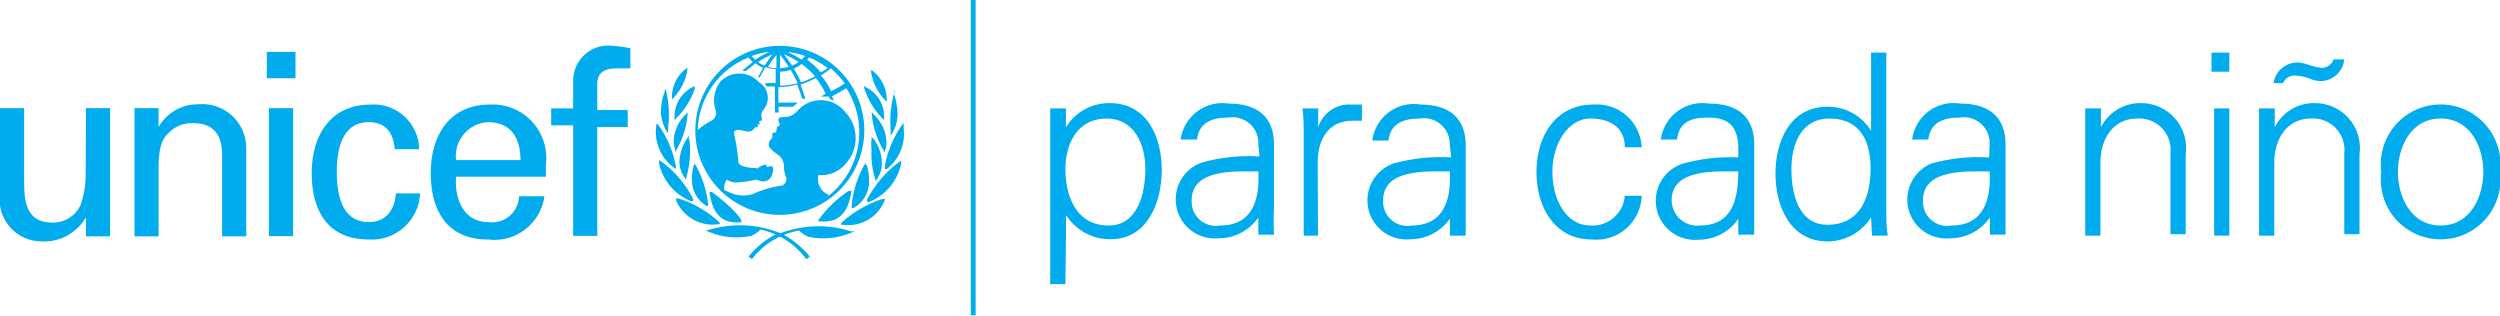
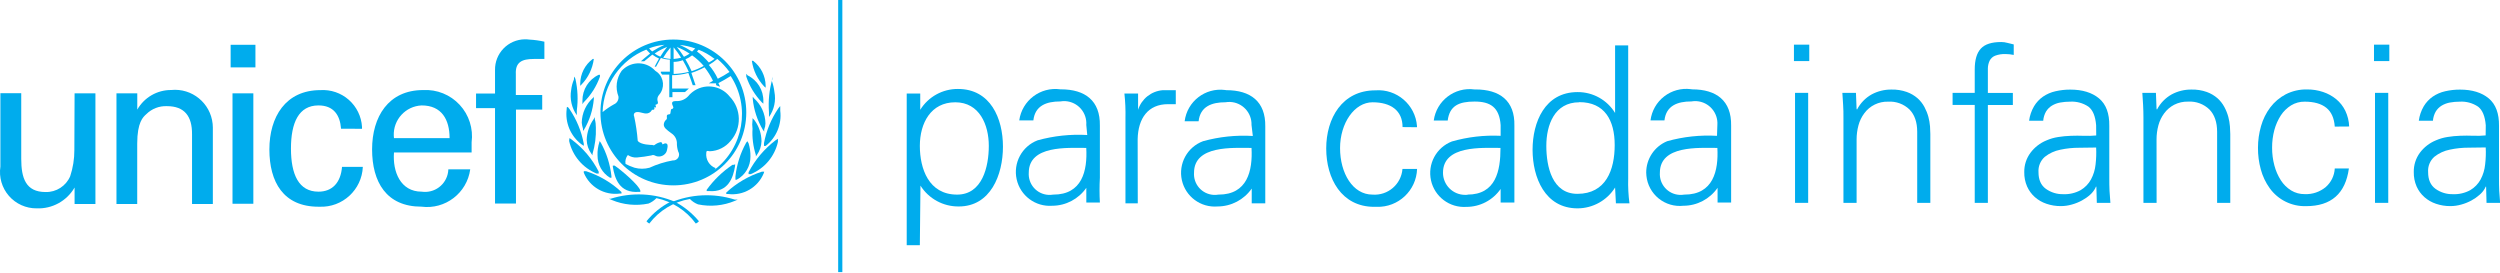
- <svg xmlns="http://www.w3.org/2000/svg" viewBox="0 0 103.55 13.06">
+ <svg xmlns="http://www.w3.org/2000/svg" viewBox="0 0 885.26 96.35">
  <defs>
    <style>.cls-1{fill:#00aced;}</style>
  </defs>
  <g id="Layer_2" data-name="Layer 2">
    <g id="Layer_1-2" data-name="Layer 1">
-       <path class="cls-1" d="M34.33,8.07a.7.7,0,0,1-.45-.74c0-.13.11-.07.17-.07a1.35,1.35,0,0,0,1-.5A1.57,1.57,0,0,0,35,4.63a1.28,1.28,0,0,0-2,0,.73.73,0,0,1-.58.22c-.32,0-.12.25-.12.3s-.05.09-.08.08-.06.14-.06.19a.07.07,0,0,1-.07.07c-.14,0-.1.12-.1.16a.11.11,0,0,1-.05.11.33.33,0,0,0-.1.22c0,.15.14.25.37.42a.58.58,0,0,1,.26.44,1.28,1.28,0,0,0,.06.43.28.28,0,0,1-.26.43,4.64,4.64,0,0,0-1.12.35,1.36,1.36,0,0,1-.72,0A3,3,0,0,1,30,7.87a.53.53,0,0,1,.11-.43.68.68,0,0,0,.43.12,6.54,6.54,0,0,0,.7-.1.18.18,0,0,1,.16,0A.4.4,0,0,0,32,7.17c.11-.39-.15-.28-.18-.26s-.08,0-.06,0,0-.09-.07-.09-.25.1-.29.14-.09,0-.11,0-.57,0-.7-.2a8.55,8.55,0,0,0-.17-1.16.17.17,0,0,1,0-.15c.11-.16.4,0,.56,0a.3.3,0,0,0,.28-.15c0-.06.09,0,.12-.05s0-.06,0-.09,0,0,.06,0,0-.09,0-.12.18,0,.1-.2a.32.32,0,0,1,.08-.29.76.76,0,0,0-.19-1.15,1.09,1.09,0,0,0-1.61,0,1.31,1.31,0,0,0-.16,1.23.36.36,0,0,1-.22.38,3.5,3.5,0,0,0-.54.37,3.34,3.34,0,0,1,2.1-3l.18.19c-.14.1-.44.37-.44.37l.08,0,.08,0,.39-.32a1.5,1.5,0,0,0,.32.19c-.06.1-.21.39-.21.39l.07,0,0,0,.23-.42a1.31,1.31,0,0,0,.43.08v.58l-.38,0h-.05l0,.05.06.09v0h.34V4.66h.15V4.42l.6,0h0l.19-.17h-.1c-.23,0-.43,0-.61,0h-.09V3.61a2.94,2.94,0,0,0,.78-.11c.07.17.21.59.21.59l.13,0s-.13-.41-.2-.59a3.52,3.52,0,0,0,.63-.27,3.39,3.39,0,0,1,.41.65A2.64,2.64,0,0,1,34,4l.27,0,.08,0a.49.49,0,0,1,0,.09l.19.08,0,0s-.06-.15-.08-.18c.2-.1.4-.22.59-.34a3.36,3.36,0,0,1-.78,4.5m-2.4-6a4.19,4.19,0,0,0-.59.32,1.06,1.06,0,0,1-.15-.15,2.74,2.74,0,0,1,.74-.17m-.2.57a1.17,1.17,0,0,1-.27-.15,2.89,2.89,0,0,1,.6-.32,4,4,0,0,0-.33.47m.49-.44v.55a2,2,0,0,1-.35-.06,3.36,3.36,0,0,1,.35-.49m.15.69a1.32,1.32,0,0,0,.44-.08,5.93,5.93,0,0,1,.29.56,3.66,3.66,0,0,1-.73.1Zm0-.7a4.54,4.54,0,0,1,.36.5,2.25,2.25,0,0,1-.36.06Zm.77.3a1.82,1.82,0,0,1-.27.15,5.09,5.09,0,0,0-.34-.47,3,3,0,0,1,.61.32m.27-.25-.15.15a4.19,4.19,0,0,0-.59-.32,3.18,3.18,0,0,1,.74.17m.41.84a3,3,0,0,1-.58.25,5.12,5.12,0,0,0-.3-.57,1.29,1.29,0,0,0,.32-.19,3,3,0,0,1,.56.51m-.27-.79a3.1,3.1,0,0,1,.79.45A2.7,2.7,0,0,1,34,3a3.58,3.58,0,0,0-.57-.53,1.54,1.54,0,0,0,.17-.19M35,3.45a5.3,5.3,0,0,1-.57.33A2.84,2.84,0,0,0,34,3.12a2.5,2.5,0,0,0,.41-.29,3.41,3.41,0,0,1,.58.62M32.3,1.9a3.5,3.5,0,1,0,3.5,3.5,3.5,3.5,0,0,0-3.5-3.5" />
-       <path class="cls-1" d="M28.48,2.83l-.05,0a1.49,1.49,0,0,0-.6,1.19v0l0,.1.06-.06a2.16,2.16,0,0,0,.59-1.22l0-.15Z" />
-       <path class="cls-1" d="M27.53,3.74l0,.07a1.8,1.8,0,0,0-.13.51,1.62,1.62,0,0,0,.27,1.21l0,0,0,0,0-.23A4.27,4.27,0,0,0,27.6,3.8l-.05-.12Z" />
-       <path class="cls-1" d="M27.18,5.16v.07a1.83,1.83,0,0,0,.7,1.69L28,7v-.1a4.37,4.37,0,0,0-.69-1.67l-.08-.1Z" />
-       <path class="cls-1" d="M27.3,6.72l0,.06a2.21,2.21,0,0,0,1.31,1.55l.1,0,0-.09a4.41,4.41,0,0,0-1.3-1.54l-.1-.07Z" />
-       <path class="cls-1" d="M28.78,3.59l-.06,0a1.36,1.36,0,0,0-.78,1.24V5L28,4.91a3.26,3.26,0,0,0,.78-1.23l0-.13Z" />
-       <path class="cls-1" d="M28.46,4.68l0,0a1.65,1.65,0,0,0-.56,1.21,1.67,1.67,0,0,0,.06.29l0,.1L28,6.24a3.44,3.44,0,0,0,.48-1.49V4.64Z" />
-       <path class="cls-1" d="M28.48,5.71l0,0a1.82,1.82,0,0,0-.34,1,1.2,1.2,0,0,0,.23.67l.05.07,0-.07a3.93,3.93,0,0,0,.16-1.26,1.47,1.47,0,0,0-.05-.41l0-.1Z" />
-       <path class="cls-1" d="M28.75,6.82l0,0a1.8,1.8,0,0,0-.09.64,1.24,1.24,0,0,0,.6,1.07l.07,0,0-.08V8.46a4.28,4.28,0,0,0-.51-1.61l-.06-.08Z" />
-       <path class="cls-1" d="M28,8.29l0,0a1.64,1.64,0,0,0,1.73,1h.08l0-.07a4.47,4.47,0,0,0-1.7-1l-.11,0Z" />
-       <path class="cls-1" d="M29.36,9.54h0l-.15,0,.14.06a3,3,0,0,0,1.77.17,1.12,1.12,0,0,0,.38-.26,3.15,3.15,0,0,1,1.89,1.22l0,0h0a.42.42,0,0,0,.15-.11l0,0,0,0a3.81,3.81,0,0,0-1.14-.93,4.46,4.46,0,0,0-3.1-.15" />
-       <path class="cls-1" d="M29.39,8V8c.09.56.31,1.29,1.26,1.21h.06l0-.06c-.06-.26-.93-1-1.23-1.2l-.09,0Z" />
-       <path class="cls-1" d="M36.07,2.78l0,.15a2.23,2.23,0,0,0,.59,1.22l.07.06,0-.1v0a1.54,1.54,0,0,0-.6-1.19l-.06,0Z" />
-       <path class="cls-1" d="M37.05,3.68l0,.12a4.49,4.49,0,0,0-.16,1.59l0,.23,0,0,0,0a1.57,1.57,0,0,0,.26-1.21,2.38,2.38,0,0,0-.12-.51l0-.07Z" />
-       <path class="cls-1" d="M37.42,5.1l-.08.1a4.37,4.37,0,0,0-.69,1.67V7l.08,0a1.85,1.85,0,0,0,.7-1.69V5.1Z" />
-       <path class="cls-1" d="M37.32,6.66l-.11.07a4.63,4.63,0,0,0-1.3,1.54l0,.09.1,0a2.19,2.19,0,0,0,1.31-1.55V6.72Z" />
-       <path class="cls-1" d="M35.8,3.54l0,.13a3.31,3.31,0,0,0,.75,1.24l.07.06V4.86a1.35,1.35,0,0,0-.76-1.25l0,0Z" />
-       <path class="cls-1" d="M36.11,4.64v.11a3.6,3.6,0,0,0,.49,1.49l.06.08,0-.1a.79.79,0,0,0,.06-.29,1.65,1.65,0,0,0-.55-1.21l0,0Z" />
-       <path class="cls-1" d="M36.1,5.67l0,.1a1.47,1.47,0,0,0,0,.41,3.43,3.43,0,0,0,.16,1.26l0,.07.05-.07a1.19,1.19,0,0,0,.22-.67,1.73,1.73,0,0,0-.33-1l0,0Z" />
-       <path class="cls-1" d="M35.85,6.77l-.06.08a4.28,4.28,0,0,0-.51,1.61v.08l0,.08.06,0A1.25,1.25,0,0,0,36,7.51a2.06,2.06,0,0,0-.09-.64l0,0Z" />
-       <path class="cls-1" d="M36.66,8.24l-.11,0a4.59,4.59,0,0,0-1.71,1l0,.07h.08a1.62,1.62,0,0,0,1.72-1l0,0Z" />
-       <path class="cls-1" d="M32.15,9.69a3.57,3.57,0,0,0-1.14.93l0,0,0,0a.49.49,0,0,0,.14.11h0l0,0A3.1,3.1,0,0,1,33.1,9.55a1.07,1.07,0,0,0,.39.26,3,3,0,0,0,1.77-.17l.14-.06-.15,0a4.46,4.46,0,0,0-3.1.15" />
-       <path class="cls-1" d="M35.23,7.91l-.09,0a4.91,4.91,0,0,0-1.24,1.2v.06H34c.94.08,1.17-.65,1.26-1.21v-.1Z" />
-       <path class="cls-1" d="M11.14,4.48h1v5.3h-1Zm-.09-2.33h1.19V3.24H11.05Z" />
-       <path class="cls-1" d="M3.56,4.48h1V9.79h-1V9h0A2,2,0,0,1,1.74,10,1.74,1.74,0,0,1,0,8V4.48H1V7.62c0,.92.21,1.6,1.17,1.6a1.25,1.25,0,0,0,1.18-.76,3.94,3.94,0,0,0,.2-1.25Z" />
-       <path class="cls-1" d="M6.57,5.26h0A1.86,1.86,0,0,1,8.2,4.32a1.82,1.82,0,0,1,2,1.8V9.79h-1V6.45C9.21,5.57,8.83,5.1,8,5.1a1.33,1.33,0,0,0-1,.39c-.15.14-.43.38-.43,1.41V9.79h-1V4.48h1Z" />
-       <path class="cls-1" d="M16.35,6.18c-.05-.66-.36-1.12-1.08-1.12-.95,0-1.32.83-1.32,2.07s.37,2.07,1.32,2.07c.66,0,1.07-.43,1.13-1.19h1a2,2,0,0,1-2.13,1.91c-1.69,0-2.36-1.19-2.36-2.75s.78-2.84,2.45-2.84a1.88,1.88,0,0,1,2,1.85Z" />
-       <path class="cls-1" d="M21.56,6.63c0-.89-.38-1.57-1.34-1.57a1.4,1.4,0,0,0-1.33,1.57Zm-2.67.69c-.07.92.31,1.88,1.33,1.88A1.12,1.12,0,0,0,21.5,8.13h1.05a2.09,2.09,0,0,1-2.34,1.79c-1.69,0-2.37-1.19-2.37-2.75s.78-2.84,2.45-2.84a2.22,2.22,0,0,1,2.32,2.5v.49Z" />
-       <path class="cls-1" d="M23.74,9.77V5.19h-.91v-.7h.91V3.36A1.45,1.45,0,0,1,25.39,1.9a4.45,4.45,0,0,1,.72.1v.83c-.17,0-.34,0-.51,0-.56,0-.89.15-.86.73v1H26v.7H24.74V9.77Z" />
-       <path class="cls-1" d="M45.92,9.34C47.13,9.34,47.44,8,47.44,7S47,4.91,45.83,4.91s-1.7,1-1.7,2.09.42,2.34,1.79,2.34m-1.79,2.43H43.5V5.67c0-.4,0-.82,0-1.18h.65l0,.78,0,0a2.11,2.11,0,0,1,1.81-1c1.56,0,2.16,1.41,2.16,2.77S47.52,9.91,46,9.91a2.15,2.15,0,0,1-1.84-1h0Z" />
-       <path class="cls-1" d="M50.54,9.34c1.38,0,1.64-1.14,1.58-2.24-.9,0-2.76-.13-2.76,1.19a1,1,0,0,0,1.18,1.05M52.12,6a1.07,1.07,0,0,0-1.25-1.13c-.66,0-1.21.2-1.29.91H48.9a1.75,1.75,0,0,1,2-1.49c1.16,0,1.89.54,1.87,1.74v2.5a11.24,11.24,0,0,0,0,1.19h-.65l0-.78h0l0,.07a2,2,0,0,1-1.64.86,1.62,1.62,0,0,1-.7-3.14,7.32,7.32,0,0,1,2.39-.25Z" />
-       <path class="cls-1" d="M54.59,9.76H54V5.67c0-.4,0-.82-.05-1.18h.65l0,.78h0a1.35,1.35,0,0,1,1.18-.94c.21,0,.42,0,.63,0V5c-.12,0-.26,0-.38,0-.94,0-1.43.67-1.45,1.68Z" />
-       <path class="cls-1" d="M58.47,9.34c1.38,0,1.64-1.14,1.58-2.24-.9,0-2.76-.13-2.76,1.19a1,1,0,0,0,1.18,1.05M60.05,6A1.07,1.07,0,0,0,58.8,4.91c-.66,0-1.21.2-1.29.91h-.67a1.73,1.73,0,0,1,2-1.49c1.16,0,1.89.54,1.87,1.74v2.5c0,.41,0,.83,0,1.19h-.65l0-.78h0l0,.07a2,2,0,0,1-1.64.86,1.62,1.62,0,0,1-.7-3.14,7.32,7.32,0,0,1,2.39-.25Z" />
-       <path class="cls-1" d="M67.3,6.1c0-.8-.57-1.19-1.44-1.19s-1.56,1-1.56,2.2.6,2.23,1.56,2.23A1.34,1.34,0,0,0,67.3,8.11H68a1.88,1.88,0,0,1-2.06,1.81c-1.57,0-2.3-1.36-2.3-2.8S64.4,4.33,66,4.33A1.86,1.86,0,0,1,68,6.1Z" />
-       <path class="cls-1" d="M70.41,9.34C71.78,9.34,72,8.2,72,7.1c-.89,0-2.76-.13-2.76,1.19a1.06,1.06,0,0,0,1.19,1.05M72,6c-.06-.86-.5-1.13-1.25-1.13s-1.2.2-1.29.91h-.67a1.74,1.74,0,0,1,2-1.49c1.17,0,1.89.54,1.87,1.74v2.5c0,.41,0,.83,0,1.19H72L72,9h0l0,.07a2,2,0,0,1-1.65.86,1.62,1.62,0,0,1-.69-3.14A7.26,7.26,0,0,1,72,6.52Z" />
-       <path class="cls-1" d="M75.78,4.91C74.59,4.91,74.2,6,74.2,7s.28,2.31,1.49,2.31c1.37,0,1.79-1.15,1.79-2.34S77,4.91,75.78,4.91M77.5,9l0,0a2.13,2.13,0,0,1-1.8,1c-1.57,0-2.16-1.49-2.16-2.81s.59-2.77,2.16-2.77a2.09,2.09,0,0,1,1.8,1l0,0V2.18h.63V8.57c0,.41,0,.83.06,1.19h-.65Z" />
-       <path class="cls-1" d="M80.83,9.34c1.38,0,1.64-1.14,1.58-2.24-.9,0-2.76-.13-2.76,1.19a1,1,0,0,0,1.18,1.05M82.41,6a1.07,1.07,0,0,0-1.25-1.13c-.66,0-1.21.2-1.29.91H79.2a1.73,1.73,0,0,1,2-1.49c1.16,0,1.89.54,1.87,1.74v2.5c0,.41,0,.83,0,1.19h-.65l0-.78h0l0,.07a2,2,0,0,1-1.64.86A1.61,1.61,0,0,1,79,8.29,1.63,1.63,0,0,1,80,6.77a7.32,7.32,0,0,1,2.39-.25Z" />
-       <path class="cls-1" d="M87,9.76h-.63V5.67c0-.4,0-.82,0-1.18h.65l0,.78,0,0a1.83,1.83,0,0,1,1.65-1,1.86,1.86,0,0,1,1.86,2.13v3.3h-.63V6.36a1.3,1.3,0,0,0-1.39-1.45c-1,0-1.51.87-1.51,1.81Z" />
-       <path class="cls-1" d="M92.34,9.76h-.63V4.49h.63Zm0-6.79h-.74V2.18h.74Z" />
-       <path class="cls-1" d="M97.1,2.46a1,1,0,0,1-1,.9,1.26,1.26,0,0,1-.47-.12,1.79,1.79,0,0,0-.56-.11.49.49,0,0,0-.5.31h-.4a1,1,0,0,1,1.14-.84,2.17,2.17,0,0,1,.42.12,2.21,2.21,0,0,0,.41.09.53.53,0,0,0,.52-.35Zm-2.9,7.3h-.63V5.67c0-.4,0-.81,0-1.18h.65l0,.78,0,0a1.81,1.81,0,0,1,1.65-1,1.86,1.86,0,0,1,1.86,2.13v3.3H97.1V6.36a1.3,1.3,0,0,0-1.39-1.45c-1,0-1.51.87-1.51,1.81Z" />
-       <path class="cls-1" d="M101.09,4.91c-1.27,0-1.77,1.24-1.77,2.21s.5,2.22,1.77,2.22,1.77-1.24,1.77-2.22-.5-2.21-1.77-2.21m2.46,2.21a2.48,2.48,0,1,1-4.92,0,2.48,2.48,0,1,1,4.92,0" />
-       <rect class="cls-1" x="40.21" width="0.2" height="13.06" />
+       <path class="cls-1" d="M253.42,59.54a5.16,5.16,0,0,1-3.32-5.46c0-1,.81-.52,1.25-.52a9.93,9.93,0,0,0,7.38-3.69,11.58,11.58,0,0,0-.37-15.71,9.43,9.43,0,0,0-13.27-1.48,9.07,9.07,0,0,0-1.49,1.48,5.38,5.38,0,0,1-4.28,1.62c-2.36,0-.88,1.85-.88,2.21s-.37.67-.59.59-.44,1-.44,1.41a.51.51,0,0,1-.52.51c-1,0-.74.89-.74,1.18a.8.8,0,0,1-.37.81,2.44,2.44,0,0,0-.73,1.63c0,1.1,1,1.84,2.73,3.1a4.26,4.26,0,0,1,1.91,3.24,9.43,9.43,0,0,0,.45,3.17,2.07,2.07,0,0,1-1.92,3.18A33.72,33.72,0,0,0,230,59.39a10,10,0,0,1-5.32,0,21.46,21.46,0,0,1-3.17-1.33,3.9,3.9,0,0,1,.81-3.17,5.06,5.06,0,0,0,3.18.88,47.45,47.45,0,0,0,5.16-.73,1.29,1.29,0,0,1,1.18,0,3,3,0,0,0,4-1,3.08,3.08,0,0,0,.39-1.1C237,50,235.12,50.83,234.9,51s-.59,0-.44,0,0-.67-.52-.67a5.16,5.16,0,0,0-2.14,1c-.3.29-.66,0-.81,0s-4.21,0-5.17-1.48a63.29,63.29,0,0,0-1.25-8.56,1.25,1.25,0,0,1,0-1.1c.81-1.18,3,0,4.13,0a2.24,2.24,0,0,0,2.07-1.11c0-.44.66,0,.88-.37s0-.44,0-.66,0,0,.44,0,0-.67,0-.89,1.33,0,.74-1.47a2.37,2.37,0,0,1,.59-2.14,5.62,5.62,0,0,0-.59-7.91,5.94,5.94,0,0,0-.81-.58,8,8,0,0,0-11.36-.51c-.18.16-.35.33-.52.51A9.69,9.69,0,0,0,219,34.16a2.66,2.66,0,0,1-1.62,2.8,26.46,26.46,0,0,0-4,2.73,24.64,24.64,0,0,1,15.49-22.13l1.33,1.4c-1,.74-3.25,2.73-3.25,2.73h1.18L231,19.33a11.22,11.22,0,0,0,2.36,1.4c-.44.74-1.55,2.88-1.55,2.88h.52l1.69-3.1a9.84,9.84,0,0,0,3.18.59v4.28H234v.37l.45.66H237v8h1.11V32.61h4.43l1.4-1.26H238V26.63a21.52,21.52,0,0,0,5.75-.81c.52,1.26,1.55,4.35,1.55,4.35h1s-1-3-1.48-4.35a26.14,26.14,0,0,0,4.65-2,25.46,25.46,0,0,1,3,4.79,17.06,17.06,0,0,1-1.48.89h2.58a3.64,3.64,0,0,1,0,.66l1.41.59h0s-.45-1.1-.59-1.32c1.47-.74,2.95-1.63,4.35-2.51A24.79,24.79,0,0,1,253,60.13m-17.7-44.27a31.63,31.63,0,0,0-4.36,2.36,8.17,8.17,0,0,1-1.1-1.1,20.08,20.08,0,0,1,5.46-1.26m-1.48,4.21a8.44,8.44,0,0,1-2-1.11,21.16,21.16,0,0,1,4.43-2.36,28.86,28.86,0,0,0-2.44,3.47m3.62-3.25v4.06a15.07,15.07,0,0,1-2.59-.44,25.64,25.64,0,0,1,2.59-3.62m1.1,5.09a9.73,9.73,0,0,0,3.25-.59,43.64,43.64,0,0,1,2.14,4.13,26.5,26.5,0,0,1-5.39.74Zm0-5.16a33.19,33.19,0,0,1,2.66,3.69,17,17,0,0,1-2.66.44ZM244.19,19a13.32,13.32,0,0,1-2,1.11,35.57,35.57,0,0,0-2.51-3.47,21.69,21.69,0,0,1,4.5,2.36m2-1.84-1.11,1.1a31.52,31.52,0,0,0-4.35-2.36,23.4,23.4,0,0,1,5.46,1.26m3,6.19a22.23,22.23,0,0,1-4.28,1.85A39.21,39.21,0,0,0,242.72,21a9.55,9.55,0,0,0,2.36-1.4,22.36,22.36,0,0,1,4.13,3.76m-2-5.83a23.38,23.38,0,0,1,5.83,3.32A18.68,18.68,0,0,1,251,22.13a26.39,26.39,0,0,0-4.2-3.91,11.9,11.9,0,0,0,1.25-1.4m10.33,8.63a40.05,40.05,0,0,1-4.21,2.44A20.6,20.6,0,0,0,251,23a18.83,18.83,0,0,0,3-2.14,25.39,25.39,0,0,1,4.28,4.57M238.44,14a25.82,25.82,0,1,0,25.82,25.82A25.82,25.82,0,0,0,238.44,14" />
+       <path class="cls-1" d="M210.26,20.88h-.37a11,11,0,0,0-4.43,8.78h0v.74l.44-.45a15.93,15.93,0,0,0,4.36-9v-.07Z" />
+       <path class="cls-1" d="M203.25,27.59v.52a13.25,13.25,0,0,0-1,3.76,12,12,0,0,0,2,8.93h0V39.1A31.7,31.7,0,0,0,203.77,28l-.37-.88Z" />
+       <path class="cls-1" d="M200.67,38.07v.51a13.5,13.5,0,0,0,5.16,12.47l.89.59v-.73a32.38,32.38,0,0,0-5.09-12.33l-.59-.73Z" />
+       <path class="cls-1" d="M201.55,49.58V50a16.32,16.32,0,0,0,9.67,11.44H212v-.67a32.47,32.47,0,0,0-9.59-11.36l-.73-.52Z" />
+       <path class="cls-1" d="M212.47,26.49H212a10,10,0,0,0-5.76,9.14v1.26l.45-.67a24.11,24.11,0,0,0,5.75-9.07v-.66Z" />
+       <path class="cls-1" d="M210.11,34.53h0A12.17,12.17,0,0,0,206,43.45a12,12,0,0,0,.44,2.14v.74l.3-.29a25.42,25.42,0,0,0,3.54-11v-.81Z" />
+       <path class="cls-1" d="M210.26,42.13h0a13.38,13.38,0,0,0-2.51,7.37,8.84,8.84,0,0,0,1.7,5l.36.51v-.51a29,29,0,0,0,1.19-9.3,11,11,0,0,0-.37-3v-.74Z" />
+       <path class="cls-1" d="M212.25,50.31h0a13.13,13.13,0,0,0-.66,4.73A9.14,9.14,0,0,0,216,62.93h.52v-.52a31.49,31.49,0,0,0-3.76-11.87l-.45-.59Z" />
+       <path class="cls-1" d="M206.72,61.16h0a12.09,12.09,0,0,0,12.76,7.38h.59V68a33.06,33.06,0,0,0-12.54-7.38h-.81Z" />
+       <path class="cls-1" d="M216.75,70.38h-1.11l1,.44a22.1,22.1,0,0,0,13,1.26,8.23,8.23,0,0,0,2.81-1.92,23.26,23.26,0,0,1,13.94,9h0a3.06,3.06,0,0,0,1.11-.81h0a28.17,28.17,0,0,0-8.41-6.86,32.88,32.88,0,0,0-22.87-1.11" />
+       <path class="cls-1" d="M217,59h0c.66,4.13,2.29,9.52,9.3,8.93h.44V67.5c-.44-1.91-6.86-7.37-9.08-8.85H217Z" />
+       <path class="cls-1" d="M266.25,20.51v1.11a16.52,16.52,0,0,0,4.36,9l.51.44v-.74h0a11.39,11.39,0,0,0-4.42-8.78h-.45Z" />
+       <path class="cls-1" d="M273.48,27.15V28a33.25,33.25,0,0,0-1.18,11.74v1.69h0a11.55,11.55,0,0,0,1.92-8.92,17.37,17.37,0,0,0-.88-3.77v-.51Z" />
+       <path class="cls-1" d="M276.21,37.63l-.59.73a32.4,32.4,0,0,0-5.09,12.32v1h.59a13.66,13.66,0,0,0,5.17-12.47V37.63Z" />
+       <path class="cls-1" d="M275.47,49.13l-.81.52A34.33,34.33,0,0,0,265.07,61v.67h.74a16.14,16.14,0,0,0,9.66-11.44V49.13Z" />
+       <path class="cls-1" d="M264.26,26.12v1a24.51,24.51,0,0,0,5.53,9.14l.52.45v-.82a10,10,0,0,0-5.61-9.22h0Z" />
+       <path class="cls-1" d="M266.55,34.23V35a26.53,26.53,0,0,0,3.61,11l.45.59v-.74a5.85,5.85,0,0,0,.44-2.14A12.17,12.17,0,0,0,267,34.82h0Z" />
+       <path class="cls-1" d="M266.47,41.83v.74a10.91,10.91,0,0,0,0,3,25.69,25.69,0,0,0,1.18,9.3v.52l.37-.52A8.79,8.79,0,0,0,269.65,50a12.77,12.77,0,0,0-2.44-7.38h0Z" />
+       <path class="cls-1" d="M264.63,50l-.44.59a31.69,31.69,0,0,0-3.77,11.87v1.18h.45a9.22,9.22,0,0,0,4.87-8.18,15.16,15.16,0,0,0-.67-4.73h0Z" />
+       <path class="cls-1" d="M270.61,60.79h-.82a33.83,33.83,0,0,0-12.61,7.38v.52h.59a12,12,0,0,0,12.69-7.38h0Z" />
+       <path class="cls-1" d="M237.33,71.49a26.33,26.33,0,0,0-8.41,6.86h0a3.44,3.44,0,0,0,1,.81h0a22.84,22.84,0,0,1,14.38-8.7,7.85,7.85,0,0,0,2.88,1.91,22.05,22.05,0,0,0,13.06-1.25l1-.44H260.2a32.94,32.94,0,0,0-22.87,1.1" />
+       <path class="cls-1" d="M260.06,58.36h-.67a36.14,36.14,0,0,0-9.15,8.85v.44H251c6.94.59,8.63-4.79,9.3-8.92V58Z" />
+       <path class="cls-1" d="M82.33,33.05h7.38v39.1H82.33Zm-.66-17.19h8.78v8H81.67Z" />
+       <path class="cls-1" d="M26.41,33.05h7.38V72.23H26.41V66.4h0A14.79,14.79,0,0,1,13,73.78,12.86,12.86,0,0,1,.14,59v-26H7.52V56.22C7.52,63,9.07,68,16.15,68a9.22,9.22,0,0,0,8.71-5.61,29.12,29.12,0,0,0,1.47-9.22Z" />
+       <path class="cls-1" d="M48.61,38.81h0a13.74,13.74,0,0,1,12-6.94,13.42,13.42,0,0,1,14.69,12c0,.42.06.83.07,1.25V72.23H68V47.59c.07-6.5-2.73-10-8.86-10a9.8,9.8,0,0,0-7.37,2.87c-1.11,1-3.18,2.81-3.18,10.41V72.23H41.24V33.05h7.37Z" />
+       <path class="cls-1" d="M120.77,45.59c-.37-4.87-2.66-8.26-8-8.26-7,0-9.74,6.12-9.74,15.27s2.73,15.27,9.74,15.27c4.87,0,7.89-3.17,8.34-8.78h7.37A14.75,14.75,0,0,1,113.14,73.2h-.34c-12.47,0-17.41-8.78-17.41-20.29s5.75-21,18.07-21a13.88,13.88,0,0,1,14.73,13q0,.35,0,.69Z" />
+       <path class="cls-1" d="M159.2,48.91c0-6.56-2.8-11.58-9.88-11.58a10.33,10.33,0,0,0-9.88,10.76,7.56,7.56,0,0,0,.07.82ZM139.51,54c-.52,6.79,2.28,13.87,9.81,13.87a8.25,8.25,0,0,0,9.36-7c0-.3.07-.6.08-.9h7.75a15.43,15.43,0,0,1-17.27,13.21c-12.46,0-17.48-8.78-17.48-20.29s5.75-21,18.08-21A16.39,16.39,0,0,1,167,50.39V54Z" />
+       <path class="cls-1" d="M175.29,72.08V38.29h-6.72V33.13h6.72V24.79a10.69,10.69,0,0,1,10.52-10.87,10.16,10.16,0,0,1,1.65.1,31.71,31.71,0,0,1,5.31.74v6.12H189c-4.13,0-6.57,1.11-6.34,5.38v7.38H192v5.17h-9.29V72.08Z" />
+       <path class="cls-1" d="M338.92,68.91c8.93,0,11.22-9.89,11.22-17.27s-3.25-15.42-11.88-15.42-12.54,7.38-12.54,15.42,3.09,17.27,13.2,17.27m-13.2,17.92h-4.65V33.13h4.79v5.75h0a15.58,15.58,0,0,1,13.36-7.38c11.51,0,15.93,10.4,15.93,20.44s-4.42,21.17-15.64,21.17a15.84,15.84,0,0,1-13.57-7.38h0Z" />
+       <path class="cls-1" d="M373,68.91c10.18,0,12.1-8.41,11.65-16.53-6.64,0-20.36-1-20.36,8.78A7.37,7.37,0,0,0,371.17,69a7.58,7.58,0,0,0,1.84-.1m11.65-24.64a7.89,7.89,0,0,0-7.31-8.44,8.14,8.14,0,0,0-1.91.1c-4.87,0-8.93,1.47-9.52,6.71h-5a12.9,12.9,0,0,1,14.55-11l.2,0c8.56,0,13.95,4,13.8,12.84V62.93a80.36,80.36,0,0,0,0,8.78h-4.8V66h0v.51a14.75,14.75,0,0,1-12.1,6.35,12,12,0,0,1-5.16-23.17A54.07,54.07,0,0,1,385,47.81Z" />
+       <path class="cls-1" d="M402.89,72h-4.36V41.83a66.13,66.13,0,0,0-.37-8.7H403v5.75h0a10,10,0,0,1,8.7-6.94h4.65v4.95h-2.8c-6.94,0-10.55,4.94-10.7,12.39Z" />
+       <path class="cls-1" d="M431.51,68.91c10.18,0,12.1-8.41,11.66-16.53-6.64,0-20.36-1-20.36,8.78A7.36,7.36,0,0,0,429.67,69a7.53,7.53,0,0,0,1.84-.1m11.66-24.64a7.91,7.91,0,0,0-7.63-8.16,8.39,8.39,0,0,0-1.59.11c-4.87,0-8.93,1.48-9.52,6.72h-4.94a12.76,12.76,0,0,1,14.26-11.07l.49.07c8.56,0,13.94,4,13.8,12.84V72h-4.8V66.25h0v.52a14.77,14.77,0,0,1-12.1,6.34A11.95,11.95,0,0,1,426,50a53.78,53.78,0,0,1,17.63-1.85Z" />
+       <path class="cls-1" d="M496.65,45c0-5.9-4.2-8.78-10.62-8.78s-11.51,7.38-11.51,16.23S479,68.91,486,68.91a9.89,9.89,0,0,0,10.62-9.08h5.17A13.87,13.87,0,0,1,487.5,73.24l-.88,0c-11.58,0-17-10-17-20.66s5.61-20.59,17.41-20.59a13.73,13.73,0,0,1,14.73,12.64l0,.42Z" />
+       <path class="cls-1" d="M519.6,68.91c10.11,0,11.73-8.41,11.73-16.53-6.57,0-20.36-1-20.36,8.78A7.82,7.82,0,0,0,518.8,69c.32,0,.63,0,1-.06m11.58-24.64c-.44-6.35-3.69-8.34-9.22-8.34s-8.86,1.47-9.52,6.71h-4.94a12.83,12.83,0,0,1,14.41-11l.34,0c8.63,0,14,4,13.8,12.84V71.71h-4.87V66.4h0v.51a14.75,14.75,0,0,1-12.17,6.35,12,12,0,0,1-5.09-23.17,53.48,53.48,0,0,1,17.26-2Z" />
+       <path class="cls-1" d="M559.22,36.22c-8.78,0-11.66,8.05-11.66,15.42s2.07,17,11,17c10.11,0,13.21-8.49,13.21-17.27s-3.54-15.2-12.54-15.2M571.91,66.4h0a15.73,15.73,0,0,1-13.28,7.38c-11.59,0-15.94-11-15.94-20.74S547,32.61,558.63,32.61A15.44,15.44,0,0,1,571.91,40h0V16.08h4.64V63.23A55.11,55.11,0,0,0,577,72h-4.8Z" />
+       <path class="cls-1" d="M596.47,68.91c10.18,0,12.1-8.41,11.66-16.53-6.64,0-20.36-1-20.36,8.78A7.37,7.37,0,0,0,594.64,69a7.48,7.48,0,0,0,1.83-.1m11.66-24.64a7.9,7.9,0,0,0-7.32-8.44,8.08,8.08,0,0,0-1.9.1c-4.87,0-8.93,1.47-9.52,6.71h-4.94a12.75,12.75,0,0,1,14.26-11.06l.49.07c8.56,0,13.95,4,13.8,12.84V71.71h-4.8V66h0v.51a14.75,14.75,0,0,1-12.1,6.35A11.88,11.88,0,0,1,583,62.26c0-.37-.06-.73-.07-1.1A12,12,0,0,1,590.35,50,53.8,53.8,0,0,1,608,48.1Z" />
+       <rect class="cls-1" x="296.8" width="1.48" height="96.35" />
+       <path class="cls-1" d="M640.67,21.63h-5.43V15.81h5.43Zm-.39,11.25V71.83h-4.65V32.88Z" />
+       <path class="cls-1" d="M657.43,71.83h-4.66V41.65c0-1.5,0-3-.11-4.5s-.17-2.93-.27-4.27h4.81l.23,5.74.16.16a13,13,0,0,1,5.19-5.36,14.52,14.52,0,0,1,7-1.71,15.31,15.31,0,0,1,5.43.86A12,12,0,0,1,679,34.78a11.37,11.37,0,0,1,2.45,3.1,17,17,0,0,1,1.4,3.5,19,19,0,0,1,.58,3.37c.07,1.09.11,2,.11,2.72V71.83h-4.65V46.69q0-5.11-2.72-7.91A10,10,0,0,0,668.6,36a10.09,10.09,0,0,0-8.45,4.12,12.41,12.41,0,0,0-2.06,4.26,19.05,19.05,0,0,0-.66,5Z" />
+       <path class="cls-1" d="M699.26,71.83V37.15h-7.84V32.88h7.84v-8.3c0-3.37.72-5.82,2.17-7.38s3.85-2.32,7.22-2.32a8.18,8.18,0,0,1,2.21.31c.75.2,1.48.38,2.21.54v3.72a13.5,13.5,0,0,0-1.44-.23,14.18,14.18,0,0,0-1.43-.08,9.45,9.45,0,0,0-3.73.59,3.71,3.71,0,0,0-1.9,1.7,6.6,6.6,0,0,0-.66,2.76c0,1.08,0,2.33,0,3.72v5h8.85v4.27h-8.85V71.83Z" />
+       <path class="cls-1" d="M742.25,44.36q-.39-4.8-2.72-6.59A10.49,10.49,0,0,0,733,36a19.28,19.28,0,0,0-3.49.31,8.66,8.66,0,0,0-2.91,1.09,6.33,6.33,0,0,0-2.09,2.09,7.84,7.84,0,0,0-1,3.26h-5a13.69,13.69,0,0,1,1.75-5.12,11.18,11.18,0,0,1,3.18-3.41,12.75,12.75,0,0,1,4.38-1.9,23,23,0,0,1,5.28-.59q6.43,0,10.17,3.11t3.64,9.78V63.07c0,1.5,0,3,.08,4.5s.21,2.92.31,4.26h-4.81l-.16-5.74h-.15l-.23.54A8.23,8.23,0,0,1,740.07,69a14.81,14.81,0,0,1-2.87,2,16.74,16.74,0,0,1-3.57,1.43,14,14,0,0,1-3.88.55,15.33,15.33,0,0,1-5.08-.82,11.92,11.92,0,0,1-4.11-2.36,11.09,11.09,0,0,1-2.76-3.77,12.15,12.15,0,0,1-1-5.08A11.16,11.16,0,0,1,719,54.1a13.34,13.34,0,0,1,5.66-4.38,16.59,16.59,0,0,1,4.15-1.2,35.34,35.34,0,0,1,4.5-.43c1.53-.05,3.06-.07,4.58,0s3,0,4.39-.12ZM721.84,61c0,2.64.86,4.59,2.6,5.86a10.14,10.14,0,0,0,6.17,1.9,11.76,11.76,0,0,0,6.17-1.44,9.94,9.94,0,0,0,3.64-3.76,14.18,14.18,0,0,0,1.63-5.32,35.43,35.43,0,0,0,.2-6q-2.49.07-6,.08a31.29,31.29,0,0,0-6.71.7,12.73,12.73,0,0,0-5.47,2.52A6.63,6.63,0,0,0,721.84,61Z" />
+       <path class="cls-1" d="M763.66,71.83H759V41.65q0-2.25-.12-4.5c-.08-1.5-.17-2.93-.27-4.27h4.81l.23,5.74.16.16a13,13,0,0,1,5.2-5.36,14.51,14.51,0,0,1,7-1.71,15.31,15.31,0,0,1,5.43.86,12,12,0,0,1,3.77,2.21,11.34,11.34,0,0,1,2.44,3.1,16.5,16.5,0,0,1,1.4,3.5,18.18,18.18,0,0,1,.58,3.37c.08,1.09.12,2,.12,2.72V71.83h-4.66V46.69q0-5.11-2.71-7.91a10,10,0,0,0-7.53-2.8,10.36,10.36,0,0,0-5,1.13,10.5,10.5,0,0,0-3.49,3,12.59,12.59,0,0,0-2.06,4.26,19.05,19.05,0,0,0-.66,5Z" />
+       <path class="cls-1" d="M826.75,44.83c-.21-3-1.21-5.23-3-6.67S819.38,36,816.12,36a9,9,0,0,0-4.85,1.32,11.78,11.78,0,0,0-3.61,3.53A18.16,18.16,0,0,0,805.37,46a23.72,23.72,0,0,0-.81,6.29,24.06,24.06,0,0,0,.81,6.32,18.43,18.43,0,0,0,2.29,5.24,11.59,11.59,0,0,0,3.61,3.57,9,9,0,0,0,4.85,1.32,10.88,10.88,0,0,0,7.45-2.52,9.36,9.36,0,0,0,3.18-6.56h5Q829.93,73,816.59,73a15.34,15.34,0,0,1-12.89-6.37A20.61,20.61,0,0,1,800.56,60a28.19,28.19,0,0,1-1-7.68,27.54,27.54,0,0,1,1.09-7.69,20,20,0,0,1,3.26-6.59,16.4,16.4,0,0,1,5.43-4.62,15.92,15.92,0,0,1,7.61-1.75,17.44,17.44,0,0,1,5.66.9,14.55,14.55,0,0,1,4.66,2.56,12.32,12.32,0,0,1,3.22,4.11,14.17,14.17,0,0,1,1.36,5.55Z" />
+       <path class="cls-1" d="M846.07,21.63h-5.43V15.81h5.43Zm-.38,11.25V71.83H841V32.88Z" />
+       <path class="cls-1" d="M880.22,44.36q-.39-4.8-2.72-6.59A10.49,10.49,0,0,0,871,36a19.28,19.28,0,0,0-3.49.31,8.74,8.74,0,0,0-2.91,1.09,6.33,6.33,0,0,0-2.09,2.09,7.84,7.84,0,0,0-1,3.26h-5a13.69,13.69,0,0,1,1.75-5.12,11.18,11.18,0,0,1,3.18-3.41,12.75,12.75,0,0,1,4.38-1.9,23,23,0,0,1,5.28-.59q6.44,0,10.17,3.11t3.64,9.78V63.07c0,1.5,0,3,.08,4.5s.21,2.92.31,4.26h-4.81l-.15-5.74h-.16l-.23.54A8.23,8.23,0,0,1,878,69a14.81,14.81,0,0,1-2.87,2,16.74,16.74,0,0,1-3.57,1.43,14,14,0,0,1-3.88.55,15.33,15.33,0,0,1-5.08-.82,11.92,11.92,0,0,1-4.11-2.36,11.09,11.09,0,0,1-2.76-3.77,12.15,12.15,0,0,1-1-5.08,11.15,11.15,0,0,1,2.17-6.87,13.4,13.4,0,0,1,5.66-4.38,16.59,16.59,0,0,1,4.15-1.2,35.34,35.34,0,0,1,4.5-.43c1.53-.05,3.06-.07,4.58,0s3,0,4.39-.12ZM859.81,61c0,2.64.86,4.59,2.6,5.86a10.14,10.14,0,0,0,6.17,1.9,11.76,11.76,0,0,0,6.17-1.44,9.94,9.94,0,0,0,3.64-3.76A14.18,14.18,0,0,0,880,58.21a35.43,35.43,0,0,0,.2-6q-2.49.07-6,.08a31.29,31.29,0,0,0-6.71.7,12.73,12.73,0,0,0-5.47,2.52A6.63,6.63,0,0,0,859.81,61Z" />
    </g>
  </g>
</svg>
